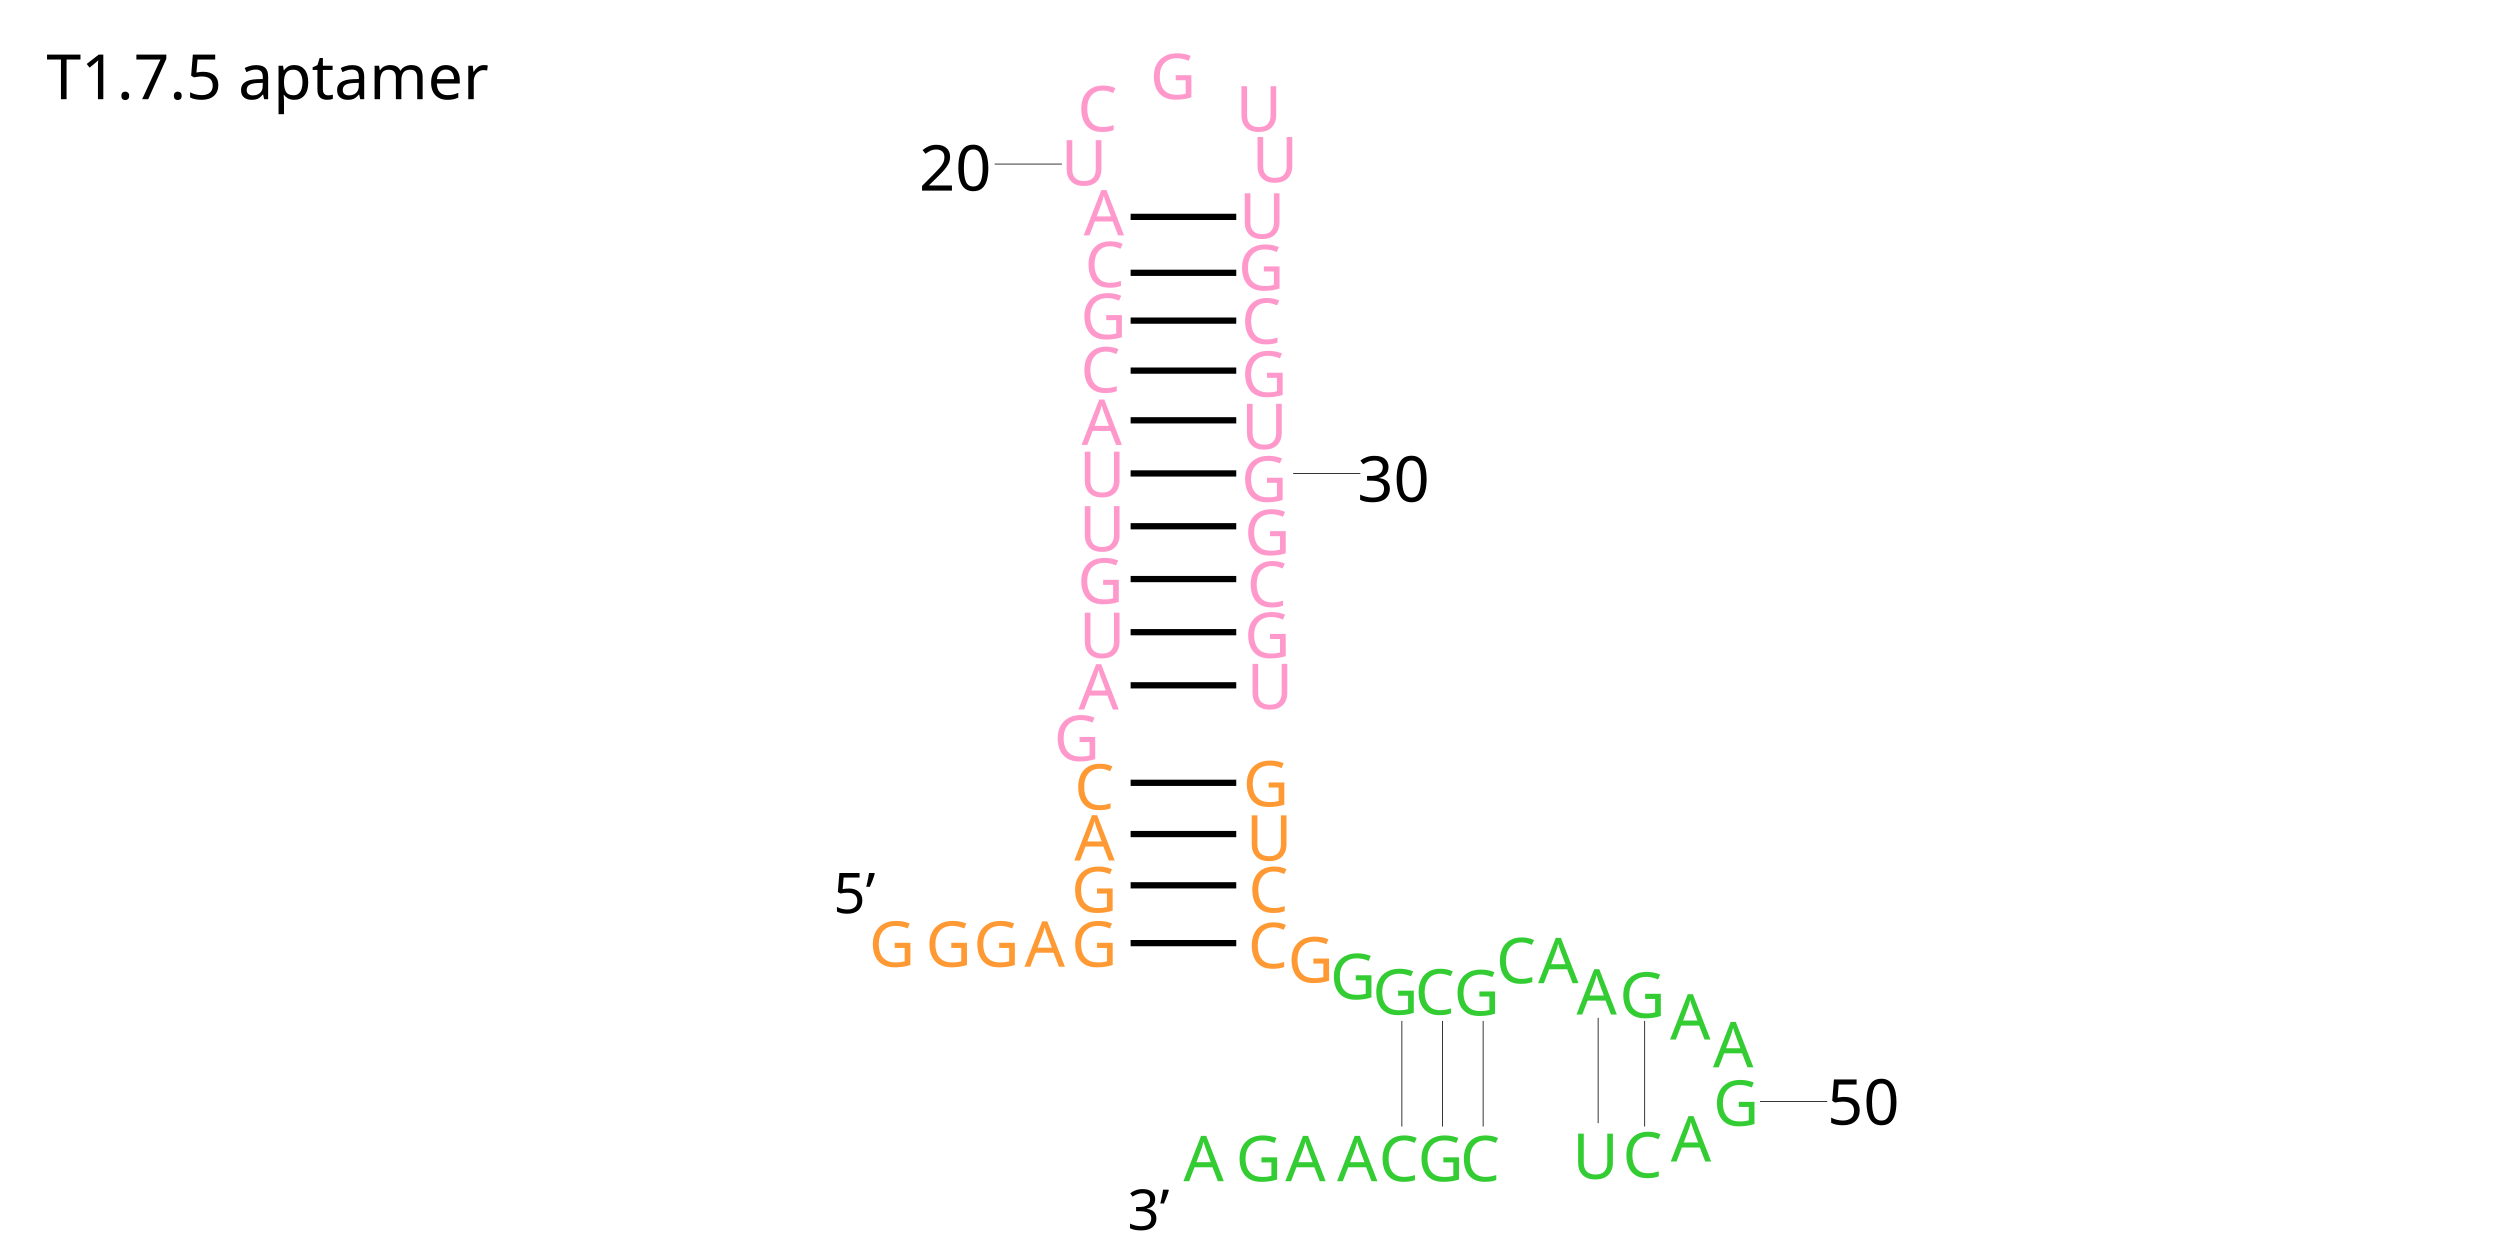
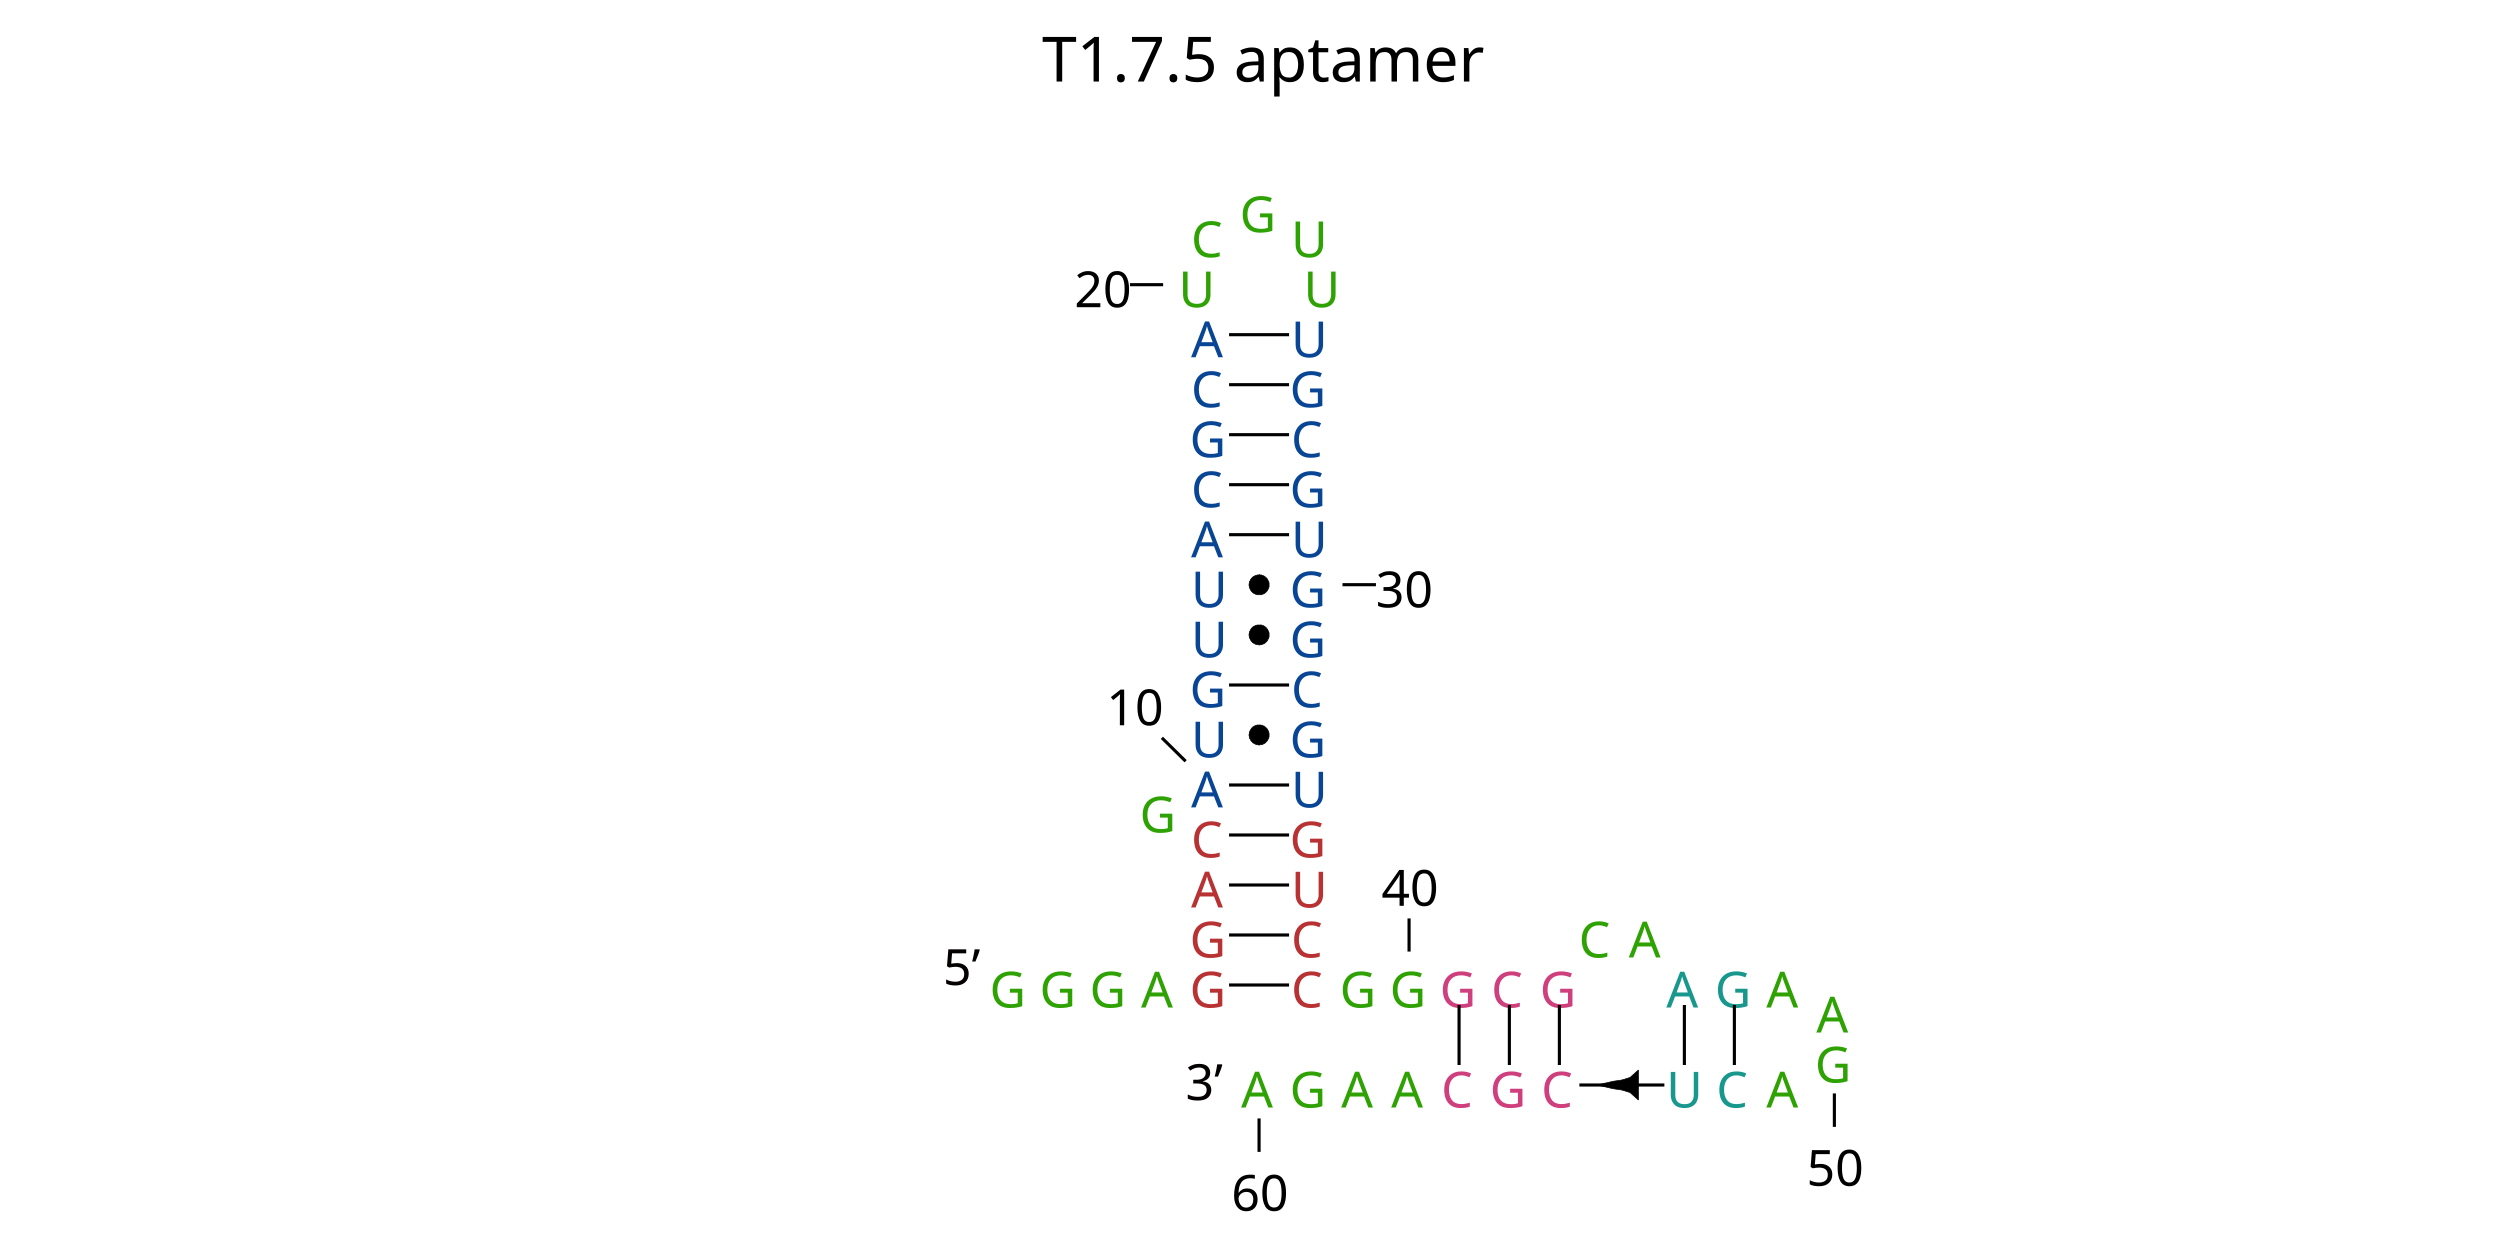
<svg xmlns="http://www.w3.org/2000/svg" version="1.1" id="图层_1" x="0px" y="0px" viewBox="0 0 800 400" style="enable-background:new 0 0 800 400;" xml:space="preserve">
  <style type="text/css">
	.st0{font-family:'MicrosoftYaHei';}
	.st1{font-size:20px;}
- 	.st2{fill:none;stroke:#000000;stroke-width:0.25;stroke-miterlimit:10;}
- 	.st3{fill:#33CC33;}
- 	.st4{font-size:20.248px;}
- 	.st5{fill:#FF9933;}
- 	.st6{fill:#FF99CC;}
- 	.st7{fill:none;stroke:#000000;stroke-width:2;stroke-miterlimit:10;}
- 	.st8{font-family:'ArialMT';}
- 	.st9{font-size:18px;}
+ 	.st2{fill:#040000;}
+ 	.st3{font-family:'ArialMT';}
+ 	.st4{font-size:16px;}
+ 	.st5{fill:#2EA103;}
+ 	.st6{font-family:'Arial-BoldMT';}
+ 	.st7{font-size:15.967px;}
+ 	.st8{fill:#B83233;}
+ 	.st9{fill:none;stroke:#000000;stroke-miterlimit:1.774;}
+ 	.st10{fill:#084595;}
+ 	.st11{stroke:#000000;stroke-width:0.222;stroke-miterlimit:1.774;}
+ 	.st12{fill:#CF3E7D;}
+ 	.st13{fill:#18988C;}
</style>
-   <text transform="matrix(1 0 0 1 14.8457 31.744)" class="st0 st1">T1.7.5 aptamer</text>
-   <line class="st2" x1="413.8" y1="151.5" x2="435.3" y2="151.5" />
-   <text transform="matrix(1 0 0 1 395.4282 377.9893)" class="st3 st0 st4">G</text>
-   <text transform="matrix(1 0 0 1 453.6416 377.9893)" class="st3 st0 st4">G</text>
-   <text transform="matrix(1 0 0 1 548.1807 360.2295)" class="st3 st0 st4">G</text>
-   <text transform="matrix(1 0 0 1 518.2129 325.666)" class="st3 st0 st4">G</text>
-   <text transform="matrix(1 0 0 1 465.1729 324.916)" class="st3 st0 st4">G</text>
-   <text transform="matrix(1 0 0 1 439.1641 324.6533)" class="st3 st0 st4">G</text>
-   <text transform="matrix(1 0 0 1 425.6084 319.7227)" class="st3 st0 st4">G</text>
-   <text transform="matrix(1 0 0 1 412.0518 314.377)" class="st5 st0 st4">G</text>
-   <text transform="matrix(1 0 0 1 397.7368 258.0371)" class="st5 st0 st4">G</text>
-   <text transform="matrix(1 0 0 1 398.1821 210.5049)" class="st6 st0 st4">G</text>
-   <text transform="matrix(1 0 0 1 398.1821 177.6011)" class="st6 st0 st4">G</text>
-   <text transform="matrix(1 0 0 1 397.2002 160.522)" class="st6 st0 st4">G</text>
-   <text transform="matrix(1 0 0 1 397.2002 126.9204)" class="st6 st0 st4">G</text>
-   <text transform="matrix(1 0 0 1 396.208 92.8828)" class="st6 st0 st4">G</text>
-   <text transform="matrix(1 0 0 1 367.9922 31.7031)" class="st6 st0 st4">G</text>
-   <text transform="matrix(1 0 0 1 345.7598 108.4541)" class="st6 st0 st4">G</text>
-   <text transform="matrix(1 0 0 1 344.7676 193.1719)" class="st6 st0 st4">G</text>
-   <text transform="matrix(1 0 0 1 337.2251 243.4688)" class="st6 st0 st4">G</text>
-   <text transform="matrix(1 0 0 1 342.7935 291.9521)" class="st5 st0 st4">G</text>
-   <text transform="matrix(1 0 0 1 342.8135 309.3457)" class="st5 st0 st4">G</text>
-   <text transform="matrix(1 0 0 1 311.501 309.3457)" class="st5 st0 st4">G</text>
-   <text transform="matrix(1 0 0 1 296.1792 309.3457)" class="st5 st0 st4">G</text>
-   <text transform="matrix(1 0 0 1 278.0723 309.3447)" class="st5 st0 st4">G</text>
-   <text transform="matrix(1 0 0 1 441.1895 377.9893)" class="st3 st0 st4">C</text>
-   <text transform="matrix(1 0 0 1 467.1982 377.9893)" class="st3 st0 st4">C</text>
-   <text transform="matrix(1 0 0 1 519.2051 376.8125)" class="st3 st0 st4">C</text>
-   <text transform="matrix(1 0 0 1 478.7295 314.6309)" class="st3 st0 st4">C</text>
-   <text transform="matrix(1 0 0 1 452.7207 324.6533)" class="st3 st0 st4">C</text>
-   <text transform="matrix(1 0 0 1 399.3262 309.8115)" class="st5 st0 st4">C</text>
-   <text transform="matrix(1 0 0 1 399.498 291.9521)" class="st5 st0 st4">C</text>
-   <text transform="matrix(1 0 0 1 398.9819 194.1846)" class="st6 st0 st4">C</text>
-   <text transform="matrix(1 0 0 1 397.2002 110.0029)" class="st6 st0 st4">C</text>
-   <text transform="matrix(1 0 0 1 344.7676 42.0298)" class="st6 st0 st4">C</text>
-   <text transform="matrix(1 0 0 1 347.0962 91.8706)" class="st6 st0 st4">C</text>
-   <text transform="matrix(1 0 0 1 345.7598 125.5737)" class="st6 st0 st4">C</text>
-   <text transform="matrix(1 0 0 1 343.7856 259.0488)" class="st5 st0 st4">C</text>
-   <text transform="matrix(1 0 0 1 503.1689 377.2178)" class="st3 st0 st4">U</text>
-   <text transform="matrix(1 0 0 1 398.729 275.3691)" class="st5 st0 st4">U</text>
-   <text transform="matrix(1 0 0 1 398.9819 226.8848)" class="st6 st0 st4">U</text>
-   <text transform="matrix(1 0 0 1 397.2002 143.6753)" class="st6 st0 st4">U</text>
-   <text transform="matrix(1 0 0 1 396.4912 76.2998)" class="st6 st0 st4">U</text>
-   <text transform="matrix(1 0 0 1 400.5811 58.2891)" class="st6 st0 st4">U</text>
-   <text transform="matrix(1 0 0 1 395.4282 42.0298)" class="st6 st0 st4">U</text>
-   <text transform="matrix(1 0 0 1 339.4927 59.3018)" class="st6 st0 st4">U</text>
-   <text transform="matrix(1 0 0 1 345.3042 158.9829)" class="st6 st0 st4">U</text>
-   <text transform="matrix(1 0 0 1 345.3042 176.4067)" class="st6 st0 st4">U</text>
-   <text transform="matrix(1 0 0 1 345.3042 210.5049)" class="st6 st0 st4">U</text>
-   <text transform="matrix(1 0 0 1 378.6934 377.9893)" class="st3 st0 st4">A</text>
-   <text transform="matrix(1 0 0 1 411.291 377.9893)" class="st3 st0 st4">A</text>
-   <text transform="matrix(1 0 0 1 427.8535 377.9883)" class="st3 st0 st4">A</text>
-   <text transform="matrix(1 0 0 1 534.6445 371.6797)" class="st3 st0 st4">A</text>
-   <text transform="matrix(1 0 0 1 548.1602 341.54)" class="st3 st0 st4">A</text>
-   <text transform="matrix(1 0 0 1 534.4219 332.6611)" class="st3 st0 st4">A</text>
-   <text transform="matrix(1 0 0 1 504.4746 324.6533)" class="st3 st0 st4">A</text>
-   <text transform="matrix(1 0 0 1 492.1943 314.6309)" class="st3 st0 st4">A</text>
-   <text transform="matrix(1 0 0 1 346.772 75.3379)" class="st6 st0 st4">A</text>
-   <text transform="matrix(1 0 0 1 346.0938 142.3696)" class="st6 st0 st4">A</text>
-   <text transform="matrix(1 0 0 1 345.0815 227.0576)" class="st6 st0 st4">A</text>
-   <text transform="matrix(1 0 0 1 343.7856 275.3691)" class="st5 st0 st4">A</text>
-   <text transform="matrix(1 0 0 1 327.8418 309.3447)" class="st5 st0 st4">A</text>
-   <line class="st2" x1="448.6" y1="360.5" x2="448.6" y2="326.7" />
-   <line class="st2" x1="461.6" y1="360.5" x2="461.6" y2="326.7" />
-   <line class="st2" x1="474.6" y1="360.5" x2="474.6" y2="326.7" />
-   <line class="st2" x1="511.4" y1="359.4" x2="511.4" y2="325.7" />
-   <line class="st2" x1="526.3" y1="360.5" x2="526.3" y2="326.7" />
-   <line class="st7" x1="361.8" y1="301.8" x2="395.6" y2="301.8" />
-   <line class="st7" x1="361.8" y1="283.3" x2="395.6" y2="283.3" />
-   <line class="st7" x1="361.8" y1="250.5" x2="395.6" y2="250.5" />
-   <line class="st7" x1="361.8" y1="266.9" x2="395.6" y2="266.9" />
-   <line class="st7" x1="361.8" y1="219.3" x2="395.6" y2="219.3" />
-   <line class="st7" x1="361.8" y1="202.3" x2="395.6" y2="202.3" />
-   <line class="st7" x1="361.8" y1="185.3" x2="395.6" y2="185.3" />
-   <line class="st7" x1="361.8" y1="168.4" x2="395.6" y2="168.4" />
-   <line class="st7" x1="361.8" y1="151.5" x2="395.6" y2="151.5" />
-   <line class="st7" x1="361.8" y1="134.5" x2="395.6" y2="134.5" />
-   <line class="st7" x1="361.8" y1="118.6" x2="395.6" y2="118.6" />
-   <line class="st7" x1="361.8" y1="102.6" x2="395.6" y2="102.6" />
-   <line class="st7" x1="361.8" y1="87.3" x2="395.6" y2="87.3" />
-   <line class="st7" x1="361.8" y1="69.4" x2="395.6" y2="69.4" />
-   <line class="st2" x1="563.2" y1="352.5" x2="584.7" y2="352.5" />
-   <line class="st2" x1="318.3" y1="52.5" x2="339.8" y2="52.5" />
-   <text transform="matrix(1 0 0 1 584.6875 359.8848)" class="st0 st4">50</text>
-   <text transform="matrix(1 0 0 1 434.335 160.522)" class="st0 st4">30</text>
-   <text transform="matrix(1 0 0 1 294.0864 60.9819)" class="st0 st4">20</text>
-   <text transform="matrix(1 0 0 1 266.6816 292.209)" class="st8 st9">5’</text>
-   <text transform="matrix(1 0 0 1 360.7812 393.5429)" class="st8 st9">3’</text>
+   <text transform="matrix(1 0 0 1 333.4487 26.0917)" class="st0 st1">T1.7.5 aptamer</text>
+   <text transform="matrix(1 0 0 1 379.3671 352.0156)" class="st2 st3 st4">3’</text>
+   <text transform="matrix(1 0 0 1 301.7516 315.2005)" class="st2 st3 st4">5’</text>
+   <g id="topgroup">
+     <g id="ID000000">
+       <g>
+         <g id="ID000002">
+           <g transform="translate(506.015,683.993)">
+             <g transform="rotate(-0.0)">
+               <text transform="matrix(1 0 0 1 -189.3385 -361.5895)" class="st5 st6 st7">G</text>
+             </g>
+           </g>
+         </g>
+         <g id="ID000003">
+           <g transform="translate(542.105,683.993)">
+             <g transform="rotate(-0.0)">
+               <text transform="matrix(1 0 0 1 -209.4226 -361.5895)" class="st5 st6 st7">G</text>
+             </g>
+           </g>
+         </g>
+         <g id="ID000004">
+           <g transform="translate(578.195,683.993)">
+             <g transform="rotate(-0.0)">
+               <text transform="matrix(1 0 0 1 -229.5058 -361.5895)" class="st5 st6 st7">G</text>
+             </g>
+           </g>
+         </g>
+         <g id="ID000005">
+           <g transform="translate(614.286,683.993)">
+             <g transform="rotate(-0.0)">
+               <text transform="matrix(1 0 0 1 -249.1456 -361.5895)" class="st5 st6 st7">A</text>
+             </g>
+           </g>
+         </g>
+         <g id="ID000006">
+           <g transform="translate(650.376,683.993)">
+             <g transform="rotate(-0.0)">
+               <text transform="matrix(1 0 0 1 -269.6731 -361.5895)" class="st8 st6 st7">G</text>
+             </g>
+           </g>
+         </g>
+         <g id="ID000007">
+           <g transform="translate(650.376,647.903)">
+             <g transform="rotate(-0.0)">
+               <text transform="matrix(1 0 0 1 -269.6731 -341.5063)" class="st8 st6 st7">G</text>
+             </g>
+           </g>
+         </g>
+         <g id="ID000008">
+           <g transform="translate(650.376,611.813)">
+             <g transform="rotate(-0.0)">
+               <text transform="matrix(1 0 0 1 -269.2288 -321.4232)" class="st8 st6 st7">A</text>
+             </g>
+           </g>
+         </g>
+         <g id="ID000009">
+           <g transform="translate(650.376,575.723)">
+             <g transform="rotate(-0.0)">
+               <text transform="matrix(1 0 0 1 -269.2288 -301.34)" class="st8 st6 st7">C</text>
+             </g>
+           </g>
+         </g>
+         <g id="ID000010">
+           <g transform="translate(614.286,557.677)">
+             <g transform="rotate(-0.0)">
+               <text transform="matrix(1 0 0 1 -249.59 -291.2979)" class="st5 st6 st7">G</text>
+             </g>
+           </g>
+         </g>
+         <g id="ID000011">
+           <g transform="translate(722.556,575.723)">
+             <g transform="rotate(-0.0)">
+               <text transform="matrix(1 0 0 1 -309.8395 -301.34)" class="st8 st6 st7">G</text>
+             </g>
+           </g>
+         </g>
+         <g id="ID000012">
+           <g transform="translate(722.556,611.813)">
+             <g transform="rotate(-0.0)">
+               <text transform="matrix(1 0 0 1 -309.3951 -321.4232)" class="st8 st6 st7">U</text>
+             </g>
+           </g>
+         </g>
+         <g id="ID000013">
+           <g transform="translate(722.556,647.903)">
+             <g transform="rotate(-0.0)">
+               <text transform="matrix(1 0 0 1 -309.3951 -341.5063)" class="st8 st6 st7">C</text>
+             </g>
+           </g>
+         </g>
+         <g id="ID000014">
+           <g transform="translate(722.556,683.993)">
+             <g transform="rotate(-0.0)">
+               <text transform="matrix(1 0 0 1 -309.3951 -361.5895)" class="st8 st6 st7">C</text>
+             </g>
+           </g>
+         </g>
+         <g id="ID000015">
+           <g transform="translate(758.647,683.993)">
+             <g transform="rotate(-0.0)">
+               <text transform="matrix(1 0 0 1 -329.9236 -361.5895)" class="st5 st6 st7">G</text>
+             </g>
+           </g>
+         </g>
+         <g id="ID000016">
+           <line class="st9" x1="393.3" y1="315.2" x2="412.5" y2="315.2" />
+         </g>
+         <g id="ID000017">
+           <line class="st9" x1="393.3" y1="299.2" x2="412.5" y2="299.2" />
+         </g>
+         <g id="ID000018">
+           <line class="st9" x1="393.3" y1="283.2" x2="412.5" y2="283.2" />
+         </g>
+         <g id="ID000019">
+           <line class="st9" x1="393.3" y1="267.2" x2="412.5" y2="267.2" />
+         </g>
+         <g id="ID000020">
+           <g transform="translate(650.376,539.632)">
+             <g transform="rotate(-0.0)">
+               <text transform="matrix(1 0 0 1 -269.2288 -281.2559)" class="st10 st6 st7">A</text>
+             </g>
+           </g>
+         </g>
+         <g id="ID000021">
+           <line class="st9" x1="379.4" y1="243.6" x2="371.8" y2="236.1" />
+         </g>
+         <g id="ID000022">
+           <g transform="translate(616.350,480.343)">
+             <g transform="rotate(-0.0)">
+               <text transform="matrix(1 0 0 1 -262.2887 -248.2627)" class="st3 st7">10</text>
+             </g>
+           </g>
+         </g>
+         <g id="ID000023">
+           <g transform="translate(650.376,503.542)">
+             <g transform="rotate(-0.0)">
+               <text transform="matrix(1 0 0 1 -269.2288 -261.1727)" class="st10 st6 st7">U</text>
+             </g>
+           </g>
+         </g>
+         <g id="ID000024">
+           <g transform="translate(650.376,467.452)">
+             <g transform="rotate(-0.0)">
+               <text transform="matrix(1 0 0 1 -269.6731 -241.0895)" class="st10 st6 st7">G</text>
+             </g>
+           </g>
+         </g>
+         <g id="ID000025">
+           <g transform="translate(650.376,431.362)">
+             <g transform="rotate(-0.0)">
+               <text transform="matrix(1 0 0 1 -269.2288 -221.0054)" class="st10 st6 st7">U</text>
+             </g>
+           </g>
+         </g>
+         <g id="ID000026">
+           <g transform="translate(650.376,395.271)">
+             <g transform="rotate(-0.0)">
+               <text transform="matrix(1 0 0 1 -269.2288 -200.9222)" class="st10 st6 st7">U</text>
+             </g>
+           </g>
+         </g>
+         <g id="ID000027">
+           <g transform="translate(650.376,359.181)">
+             <g transform="rotate(-0.0)">
+               <text transform="matrix(1 0 0 1 -269.2288 -180.839)" class="st10 st6 st7">A</text>
+             </g>
+           </g>
+         </g>
+         <g id="ID000028">
+           <g transform="translate(650.376,323.091)">
+             <g transform="rotate(-0.0)">
+               <text transform="matrix(1 0 0 1 -269.2288 -160.7549)" class="st10 st6 st7">C</text>
+             </g>
+           </g>
+         </g>
+         <g id="ID000029">
+           <g transform="translate(650.376,287.001)">
+             <g transform="rotate(-0.0)">
+               <text transform="matrix(1 0 0 1 -269.6731 -140.6717)" class="st10 st6 st7">G</text>
+             </g>
+           </g>
+         </g>
+         <g id="ID000030">
+           <g transform="translate(650.376,250.910)">
+             <g transform="rotate(-0.0)">
+               <text transform="matrix(1 0 0 1 -269.2288 -120.5876)" class="st10 st6 st7">C</text>
+             </g>
+           </g>
+         </g>
+         <g id="ID000031">
+           <g transform="translate(650.376,214.820)">
+             <g transform="rotate(-0.0)">
+               <text transform="matrix(1 0 0 1 -269.2288 -100.5044)" class="st10 st6 st7">A</text>
+             </g>
+           </g>
+         </g>
+         <g id="ID000032">
+           <g transform="translate(641.353,178.730)">
+             <g transform="rotate(-0.0)">
+               <text transform="matrix(1 0 0 1 -264.2078 -80.4212)" class="st5 st6 st7">U</text>
+             </g>
+           </g>
+         </g>
+         <g id="ID000033">
+           <line class="st9" x1="372.2" y1="91.1" x2="361.6" y2="91.1" />
+         </g>
+         <g id="ID000034">
+           <g transform="translate(593.233,178.730)">
+             <g transform="rotate(-0.0)">
+               <text transform="matrix(1 0 0 1 -249.4246 -80.4212)" class="st3 st7">20</text>
+             </g>
+           </g>
+         </g>
+         <g id="ID000035">
+           <g transform="translate(650.376,142.640)">
+             <g transform="rotate(-0.0)">
+               <text transform="matrix(1 0 0 1 -269.2288 -60.3381)" class="st5 st6 st7">C</text>
+             </g>
+           </g>
+         </g>
+         <g id="ID000036">
+           <g transform="translate(686.466,124.595)">
+             <g transform="rotate(-0.0)">
+               <text transform="matrix(1 0 0 1 -289.7563 -50.296)" class="st5 st6 st7">G</text>
+             </g>
+           </g>
+         </g>
+         <g id="ID000037">
+           <g transform="translate(722.556,142.640)">
+             <g transform="rotate(-0.0)">
+               <text transform="matrix(1 0 0 1 -309.3951 -60.3381)" class="st5 st6 st7">U</text>
+             </g>
+           </g>
+         </g>
+         <g id="ID000038">
+           <g transform="translate(731.579,178.730)">
+             <g transform="rotate(-0.0)">
+               <text transform="matrix(1 0 0 1 -314.4161 -80.4212)" class="st5 st6 st7">U</text>
+             </g>
+           </g>
+         </g>
+         <g id="ID000039">
+           <g transform="translate(722.556,214.820)">
+             <g transform="rotate(-0.0)">
+               <text transform="matrix(1 0 0 1 -309.3951 -100.5044)" class="st10 st6 st7">U</text>
+             </g>
+           </g>
+         </g>
+         <g id="ID000040">
+           <g transform="translate(722.556,250.910)">
+             <g transform="rotate(-0.0)">
+               <text transform="matrix(1 0 0 1 -309.8395 -120.5876)" class="st10 st6 st7">G</text>
+             </g>
+           </g>
+         </g>
+         <g id="ID000041">
+           <g transform="translate(722.556,287.001)">
+             <g transform="rotate(-0.0)">
+               <text transform="matrix(1 0 0 1 -309.3951 -140.6717)" class="st10 st6 st7">C</text>
+             </g>
+           </g>
+         </g>
+         <g id="ID000042">
+           <g transform="translate(722.556,323.091)">
+             <g transform="rotate(-0.0)">
+               <text transform="matrix(1 0 0 1 -309.8395 -160.7549)" class="st10 st6 st7">G</text>
+             </g>
+           </g>
+         </g>
+         <g id="ID000043">
+           <g transform="translate(722.556,359.181)">
+             <g transform="rotate(-0.0)">
+               <text transform="matrix(1 0 0 1 -309.3951 -180.839)" class="st10 st6 st7">U</text>
+             </g>
+           </g>
+         </g>
+         <g id="ID000044">
+           <g transform="translate(722.556,395.271)">
+             <g transform="rotate(-0.0)">
+               <text transform="matrix(1 0 0 1 -309.8395 -200.9222)" class="st10 st6 st7">G</text>
+             </g>
+           </g>
+         </g>
+         <g id="ID000045">
+           <line class="st9" x1="429.6" y1="187.1" x2="440.3" y2="187.1" />
+         </g>
+         <g id="ID000046">
+           <g transform="translate(770.677,395.271)">
+             <g transform="rotate(-0.0)">
+               <text transform="matrix(1 0 0 1 -330.4087 -200.9222)" class="st3 st7">30</text>
+             </g>
+           </g>
+         </g>
+         <g id="ID000047">
+           <g transform="translate(722.556,431.362)">
+             <g transform="rotate(-0.0)">
+               <text transform="matrix(1 0 0 1 -309.8395 -221.0054)" class="st10 st6 st7">G</text>
+             </g>
+           </g>
+         </g>
+         <g id="ID000048">
+           <g transform="translate(722.556,467.452)">
+             <g transform="rotate(-0.0)">
+               <text transform="matrix(1 0 0 1 -309.3951 -241.0895)" class="st10 st6 st7">C</text>
+             </g>
+           </g>
+         </g>
+         <g id="ID000049">
+           <g transform="translate(722.556,503.542)">
+             <g transform="rotate(-0.0)">
+               <text transform="matrix(1 0 0 1 -309.8395 -261.1727)" class="st10 st6 st7">G</text>
+             </g>
+           </g>
+         </g>
+         <g id="ID000050">
+           <g transform="translate(722.556,539.632)">
+             <g transform="rotate(-0.0)">
+               <text transform="matrix(1 0 0 1 -309.3951 -281.2559)" class="st10 st6 st7">U</text>
+             </g>
+           </g>
+         </g>
+         <g id="ID000051">
+           <line class="st9" x1="393.3" y1="251.2" x2="412.5" y2="251.2" />
+         </g>
+         <g id="ID000052">
+           <polygon class="st11" points="406.1,235.2 406.1,235 406.1,234.8 406.1,234.6 406,234.4 406,234.2 405.9,234 405.8,233.8       405.7,233.6 405.6,233.4 405.5,233.3 405.4,233.1 405.2,233 405.1,232.8 404.9,232.7 404.8,232.6 404.6,232.4 404.4,232.3       404.2,232.3 404.1,232.2 403.9,232.1 403.7,232.1 403.5,232 403.3,232 403.1,232 402.9,232 402.7,232 402.5,232 402.3,232       402.1,232.1 401.9,232.1 401.7,232.2 401.5,232.3 401.3,232.4 401.1,232.5 401,232.6 400.8,232.7 400.7,232.9 400.5,233       400.4,233.2 400.3,233.4 400.2,233.5 400.1,233.7 400,233.9 399.9,234.1 399.8,234.3 399.8,234.5 399.8,234.7 399.7,234.9       399.7,235.1 399.7,235.3 399.7,235.5 399.8,235.7 399.8,235.9 399.8,236.1 399.9,236.3 400,236.4 400.1,236.6 400.2,236.8       400.3,237 400.4,237.1 400.5,237.3 400.7,237.4 400.8,237.6 401,237.7 401.1,237.8 401.3,237.9 401.5,238 401.7,238.1       401.9,238.2 402.1,238.3 402.3,238.3 402.5,238.3 402.7,238.4 402.9,238.4 403.1,238.4 403.3,238.3 403.5,238.3 403.7,238.3       403.9,238.2 404.1,238.2 404.2,238.1 404.4,238 404.6,237.9 404.8,237.8 404.9,237.7 405.1,237.5 405.2,237.4 405.4,237.2       405.5,237.1 405.6,236.9 405.7,236.7 405.8,236.5 405.9,236.4 406,236.2 406,236 406.1,235.8 406.1,235.6 406.1,235.4     " />
+         </g>
+         <g id="ID000053">
+           <line class="st9" x1="393.3" y1="219.2" x2="412.5" y2="219.2" />
+         </g>
+         <g id="ID000054">
+           <polygon class="st11" points="406.1,203.2 406.1,202.9 406.1,202.7 406.1,202.5 406,202.3 406,202.2 405.9,202 405.8,201.8       405.7,201.6 405.6,201.4 405.5,201.3 405.4,201.1 405.2,200.9 405.1,200.8 404.9,200.7 404.8,200.5 404.6,200.4 404.4,200.3       404.2,200.2 404.1,200.2 403.9,200.1 403.7,200 403.5,200 403.3,200 403.1,200 402.9,200 402.7,200 402.5,200 402.3,200       402.1,200.1 401.9,200.1 401.7,200.2 401.5,200.3 401.3,200.4 401.1,200.5 401,200.6 400.8,200.7 400.7,200.9 400.5,201       400.4,201.2 400.3,201.3 400.2,201.5 400.1,201.7 400,201.9 399.9,202.1 399.8,202.3 399.8,202.4 399.8,202.6 399.7,202.8       399.7,203.1 399.7,203.3 399.7,203.5 399.8,203.7 399.8,203.9 399.8,204.1 399.9,204.2 400,204.4 400.1,204.6 400.2,204.8       400.3,205 400.4,205.1 400.5,205.3 400.7,205.4 400.8,205.6 401,205.7 401.1,205.8 401.3,205.9 401.5,206 401.7,206.1       401.9,206.2 402.1,206.2 402.3,206.3 402.5,206.3 402.7,206.3 402.9,206.4 403.1,206.4 403.3,206.3 403.5,206.3 403.7,206.3       403.9,206.2 404.1,206.1 404.2,206.1 404.4,206 404.6,205.9 404.8,205.8 404.9,205.6 405.1,205.5 405.2,205.4 405.4,205.2       405.5,205.1 405.6,204.9 405.7,204.7 405.8,204.5 405.9,204.3 406,204.2 406,204 406.1,203.8 406.1,203.6 406.1,203.4     " />
+         </g>
+         <g id="ID000055">
+           <polygon class="st11" points="406.1,187.1 406.1,186.9 406.1,186.7 406.1,186.5 406,186.3 406,186.1 405.9,186 405.8,185.8       405.7,185.6 405.6,185.4 405.5,185.2 405.4,185.1 405.2,184.9 405.1,184.8 404.9,184.7 404.8,184.5 404.6,184.4 404.4,184.3       404.2,184.2 404.1,184.2 403.9,184.1 403.7,184 403.5,184 403.3,184 403.1,183.9 402.9,183.9 402.7,184 402.5,184 402.3,184       402.1,184.1 401.9,184.1 401.7,184.2 401.5,184.3 401.3,184.4 401.1,184.5 401,184.6 400.8,184.7 400.7,184.9 400.5,185       400.4,185.2 400.3,185.3 400.2,185.5 400.1,185.7 400,185.9 399.9,186.1 399.8,186.2 399.8,186.4 399.8,186.6 399.7,186.8       399.7,187 399.7,187.2 399.7,187.5 399.8,187.7 399.8,187.9 399.8,188 399.9,188.2 400,188.4 400.1,188.6 400.2,188.8       400.3,189 400.4,189.1 400.5,189.3 400.7,189.4 400.8,189.6 401,189.7 401.1,189.8 401.3,189.9 401.5,190 401.7,190.1       401.9,190.2 402.1,190.2 402.3,190.3 402.5,190.3 402.7,190.3 402.9,190.3 403.1,190.3 403.3,190.3 403.5,190.3 403.7,190.3       403.9,190.2 404.1,190.1 404.2,190.1 404.4,190 404.6,189.9 404.8,189.8 404.9,189.6 405.1,189.5 405.2,189.4 405.4,189.2       405.5,189 405.6,188.9 405.7,188.7 405.8,188.5 405.9,188.3 406,188.1 406,188 406.1,187.8 406.1,187.6 406.1,187.3     " />
+         </g>
+         <g id="ID000056">
+           <line class="st9" x1="393.3" y1="171.1" x2="412.5" y2="171.1" />
+         </g>
+         <g id="ID000057">
+           <line class="st9" x1="393.3" y1="155.1" x2="412.5" y2="155.1" />
+         </g>
+         <g id="ID000058">
+           <line class="st9" x1="393.3" y1="139.1" x2="412.5" y2="139.1" />
+         </g>
+         <g id="ID000059">
+           <line class="st9" x1="393.3" y1="123.1" x2="412.5" y2="123.1" />
+         </g>
+         <g id="ID000060">
+           <line class="st9" x1="393.3" y1="107.1" x2="412.5" y2="107.1" />
+         </g>
+         <g id="ID000061">
+           <g transform="translate(794.737,683.993)">
+             <g transform="rotate(-0.0)">
+               <text transform="matrix(1 0 0 1 -350.0068 -361.5895)" class="st5 st6 st7">G</text>
+             </g>
+           </g>
+         </g>
+         <g id="ID000062">
+           <line class="st9" x1="450.9" y1="304.5" x2="450.9" y2="293.9" />
+         </g>
+         <g id="ID000063">
+           <g transform="translate(794.737,610.610)">
+             <g transform="rotate(-0.0)">
+               <text transform="matrix(1 0 0 1 -352.6767 -320.7534)" class="st3 st7">40</text>
+             </g>
+           </g>
+         </g>
+         <g id="ID000064">
+           <g transform="translate(830.827,683.993)">
+             <g transform="rotate(-0.0)">
+               <text transform="matrix(1 0 0 1 -370.09 -361.5895)" class="st12 st6 st7">G</text>
+             </g>
+           </g>
+         </g>
+         <g id="ID000065">
+           <g transform="translate(866.917,683.993)">
+             <g transform="rotate(-0.0)">
+               <text transform="matrix(1 0 0 1 -389.7288 -361.5895)" class="st12 st6 st7">C</text>
+             </g>
+           </g>
+         </g>
+         <g id="ID000066">
+           <g transform="translate(903.008,683.993)">
+             <g transform="rotate(-0.0)">
+               <text transform="matrix(1 0 0 1 -410.2573 -361.5895)" class="st12 st6 st7">G</text>
+             </g>
+           </g>
+         </g>
+         <g id="ID000067">
+           <g transform="translate(930.075,647.903)">
+             <g transform="rotate(-0.0)">
+               <text transform="matrix(1 0 0 1 -424.8751 -341.5063)" class="st5 st6 st7">C</text>
+             </g>
+           </g>
+         </g>
+         <g id="ID000068">
+           <g transform="translate(903.008,756.174)">
+             <g transform="rotate(-0.0)">
+               <text transform="matrix(1 0 0 1 -409.8129 -401.7568)" class="st12 st6 st7">C</text>
+             </g>
+           </g>
+         </g>
+         <g id="ID000069">
+           <g transform="translate(866.917,756.174)">
+             <g transform="rotate(-0.0)">
+               <text transform="matrix(1 0 0 1 -390.1731 -401.7568)" class="st12 st6 st7">G</text>
+             </g>
+           </g>
+         </g>
+         <g id="ID000070">
+           <g transform="translate(830.827,756.174)">
+             <g transform="rotate(-0.0)">
+               <text transform="matrix(1 0 0 1 -369.6456 -401.7568)" class="st12 st6 st7">C</text>
+             </g>
+           </g>
+         </g>
+         <g id="ID000071">
+           <g transform="translate(794.737,756.174)">
+             <g transform="rotate(-0.0)">
+               <text transform="matrix(1 0 0 1 -349.5624 -401.7568)" class="st5 st6 st7">A</text>
+             </g>
+           </g>
+         </g>
+         <g id="ID000072">
+           <g transform="translate(758.647,756.174)">
+             <g transform="rotate(-0.0)">
+               <text transform="matrix(1 0 0 1 -329.4792 -401.7568)" class="st5 st6 st7">A</text>
+             </g>
+           </g>
+         </g>
+         <g id="ID000073">
+           <g transform="translate(722.556,756.174)">
+             <g transform="rotate(-0.0)">
+               <text transform="matrix(1 0 0 1 -309.8395 -401.7568)" class="st5 st6 st7">G</text>
+             </g>
+           </g>
+         </g>
+         <g id="ID000074">
+           <g transform="translate(686.466,756.174)">
+             <g transform="rotate(-0.0)">
+               <text transform="matrix(1 0 0 1 -289.312 -401.7568)" class="st5 st6 st7">A</text>
+             </g>
+           </g>
+         </g>
+         <g id="ID000075">
+           <line class="st9" x1="402.9" y1="357.9" x2="402.9" y2="368.6" />
+         </g>
+         <g id="ID000076">
+           <g transform="translate(686.466,830.640)">
+             <g transform="rotate(-0.0)">
+               <text transform="matrix(1 0 0 1 -292.4262 -443.1955)" class="st3 st7">60</text>
+             </g>
+           </g>
+         </g>
+         <g id="ID000077">
+           <line class="st9" x1="466.9" y1="321.6" x2="466.9" y2="340.8" />
+         </g>
+         <g id="ID000078">
+           <line class="st9" x1="483" y1="321.6" x2="483" y2="340.8" />
+         </g>
+         <g id="ID000079">
+           <line class="st9" x1="499" y1="321.6" x2="499" y2="340.8" />
+         </g>
+         <g id="ID000080">
+           <g transform="translate(966.165,647.903)">
+             <g transform="rotate(-0.0)">
+               <text transform="matrix(1 0 0 1 -444.9582 -341.5063)" class="st5 st6 st7">A</text>
+             </g>
+           </g>
+         </g>
+         <g id="ID000081">
+           <g transform="translate(993.233,683.993)">
+             <g transform="rotate(-0.0)">
+               <text transform="matrix(1 0 0 1 -460.0213 -361.5895)" class="st13 st6 st7">A</text>
+             </g>
+           </g>
+         </g>
+         <g id="ID000082">
+           <g transform="translate(1029.323,683.993)">
+             <g transform="rotate(-0.0)">
+               <text transform="matrix(1 0 0 1 -480.5488 -361.5895)" class="st13 st6 st7">G</text>
+             </g>
+           </g>
+         </g>
+         <g id="ID000083">
+           <g transform="translate(1065.414,683.993)">
+             <g transform="rotate(-0.0)">
+               <text transform="matrix(1 0 0 1 -500.1886 -361.5895)" class="st5 st6 st7">A</text>
+             </g>
+           </g>
+         </g>
+         <g id="ID000084">
+           <g transform="translate(1101.504,702.038)">
+             <g transform="rotate(-0.0)">
+               <text transform="matrix(1 0 0 1 -520.2719 -371.6316)" class="st5 st6 st7">A</text>
+             </g>
+           </g>
+         </g>
+         <g id="ID000085">
+           <g transform="translate(1101.504,738.129)">
+             <g transform="rotate(-0.0)">
+               <text transform="matrix(1 0 0 1 -520.7162 -391.7158)" class="st5 st6 st7">G</text>
+             </g>
+           </g>
+         </g>
+         <g id="ID000086">
+           <line class="st9" x1="587" y1="349.9" x2="587" y2="360.6" />
+         </g>
+         <g id="ID000087">
+           <g transform="translate(1101.504,812.595)">
+             <g transform="rotate(-0.0)">
+               <text transform="matrix(1 0 0 1 -523.3871 -433.1544)" class="st3 st7">50</text>
+             </g>
+           </g>
+         </g>
+         <g id="ID000088">
+           <g transform="translate(1065.414,756.174)">
+             <g transform="rotate(-0.0)">
+               <text transform="matrix(1 0 0 1 -500.1886 -401.7568)" class="st5 st6 st7">A</text>
+             </g>
+           </g>
+         </g>
+         <g id="ID000089">
+           <g transform="translate(1029.323,756.174)">
+             <g transform="rotate(-0.0)">
+               <text transform="matrix(1 0 0 1 -480.1045 -401.7568)" class="st13 st6 st7">C</text>
+             </g>
+           </g>
+         </g>
+         <g id="ID000090">
+           <g transform="translate(993.233,756.174)">
+             <g transform="rotate(-0.0)">
+               <text transform="matrix(1 0 0 1 -460.0213 -401.7568)" class="st13 st6 st7">U</text>
+             </g>
+           </g>
+         </g>
+         <g id="ID000091">
+           <line class="st9" x1="539" y1="321.6" x2="539" y2="340.8" />
+         </g>
+         <g id="ID000092">
+           <line class="st9" x1="555" y1="321.6" x2="555" y2="340.8" />
+         </g>
+         <g id="ID000093">
+           <line class="st9" x1="532.6" y1="347.2" x2="505.4" y2="347.2" />
+         </g>
+         <g id="ID000094">
+           <polygon class="st11" points="524.3,352 521.6,349.6 519,348.8 516.3,348.4 511,347.2 516.3,346 519,345.6 521.6,344.8       524.3,342.4     " />
+         </g>
+       </g>
+     </g>
+   </g>
</svg>
